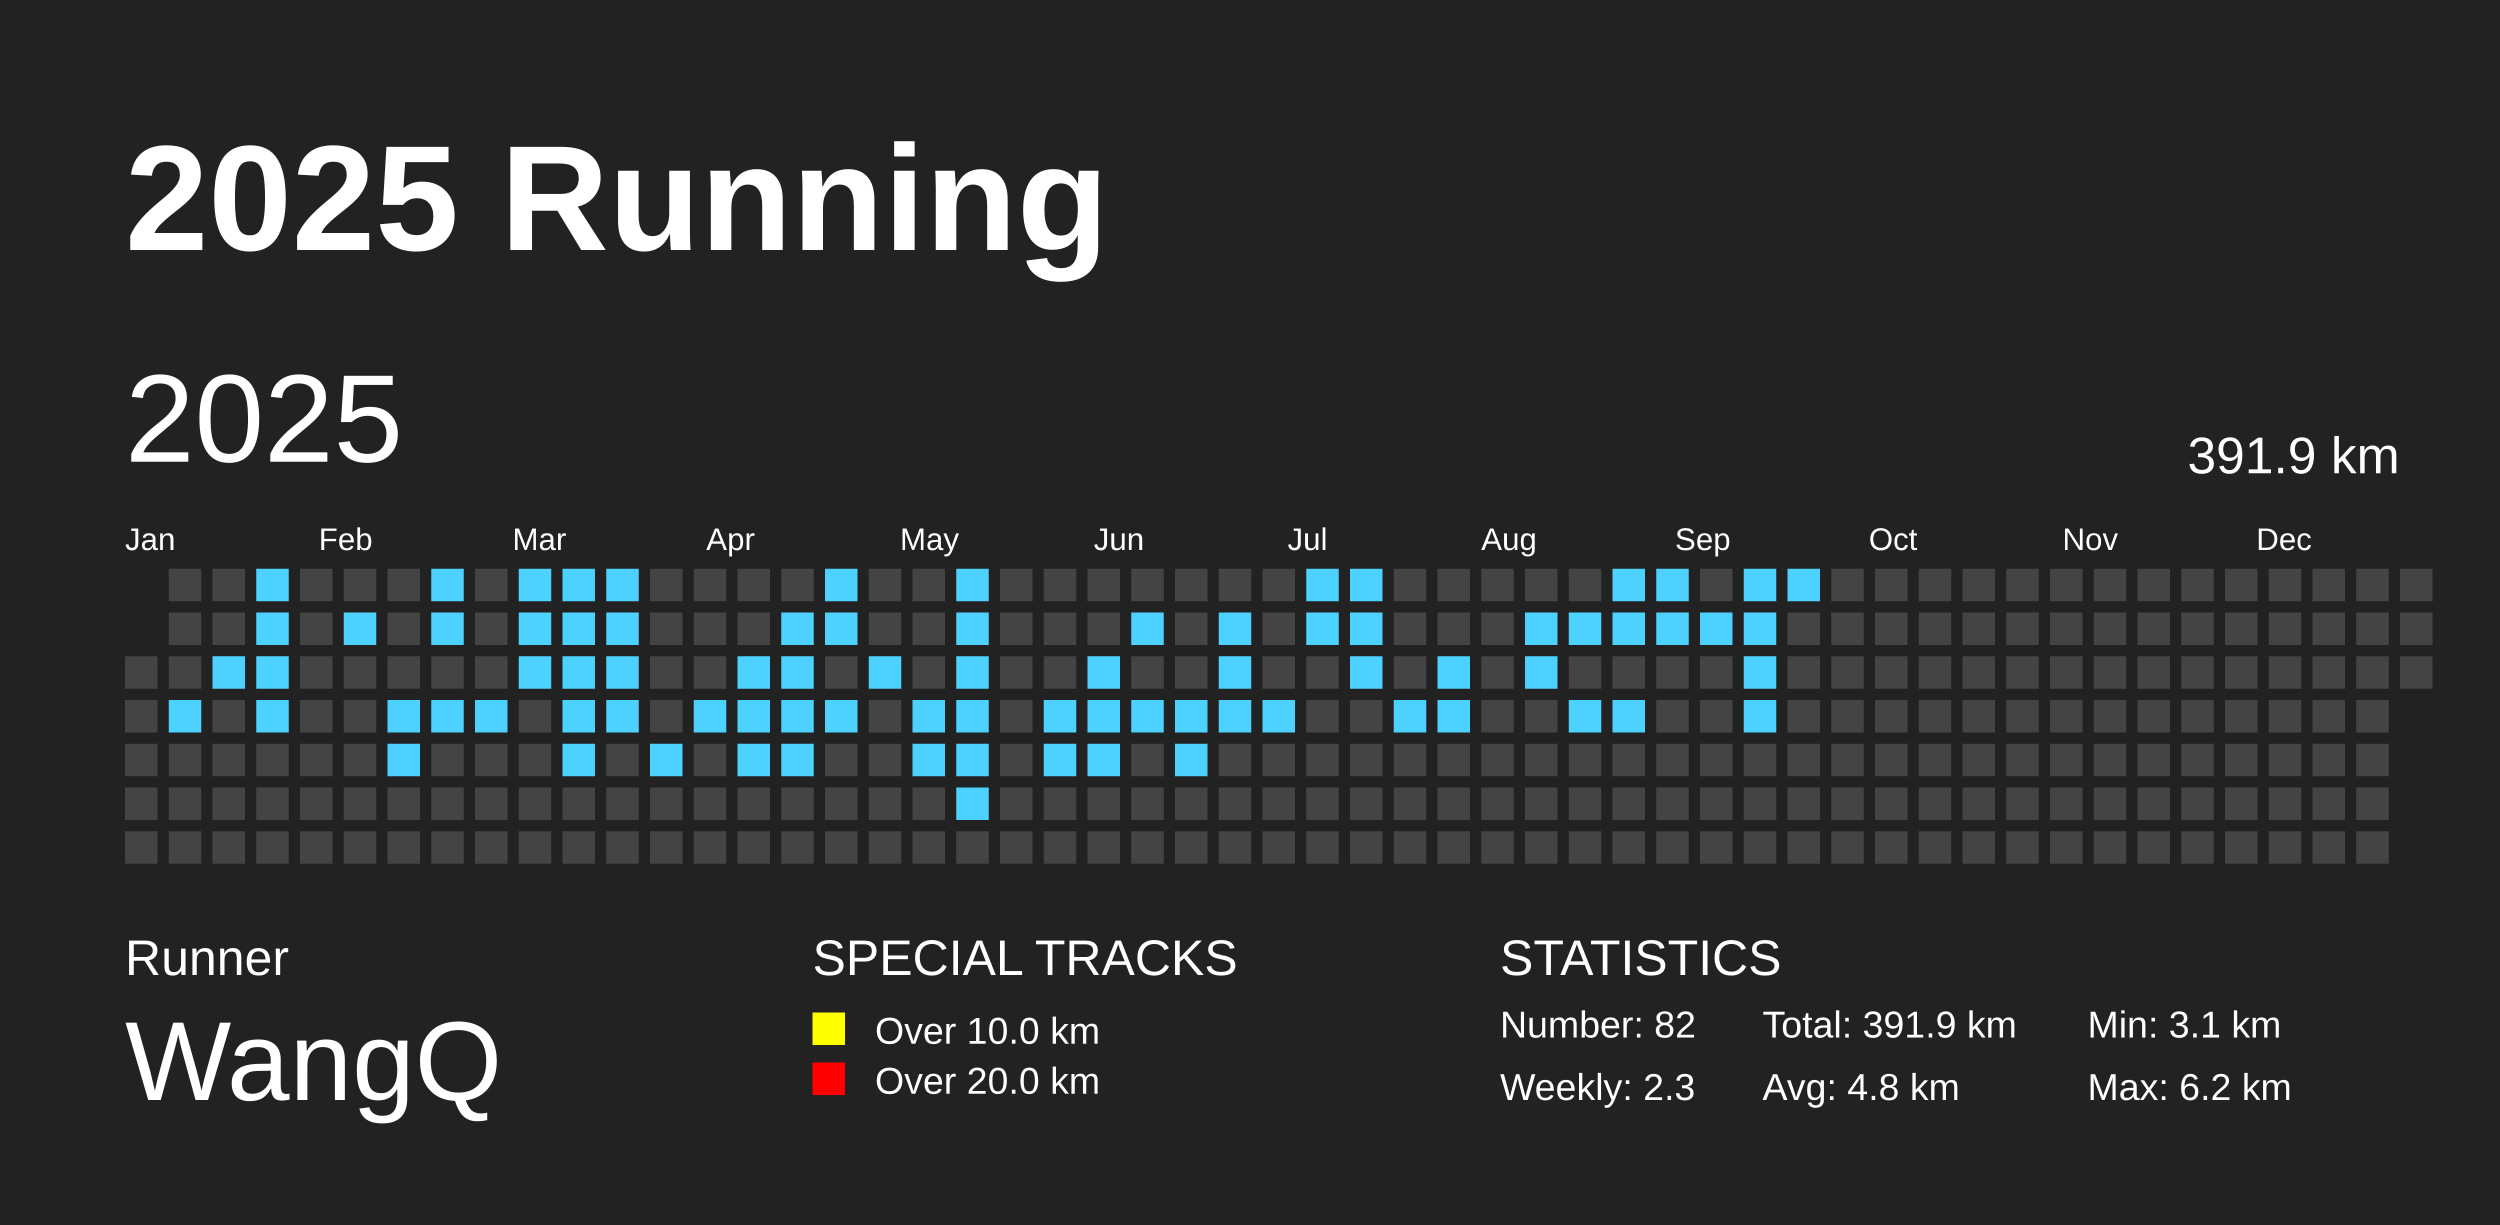
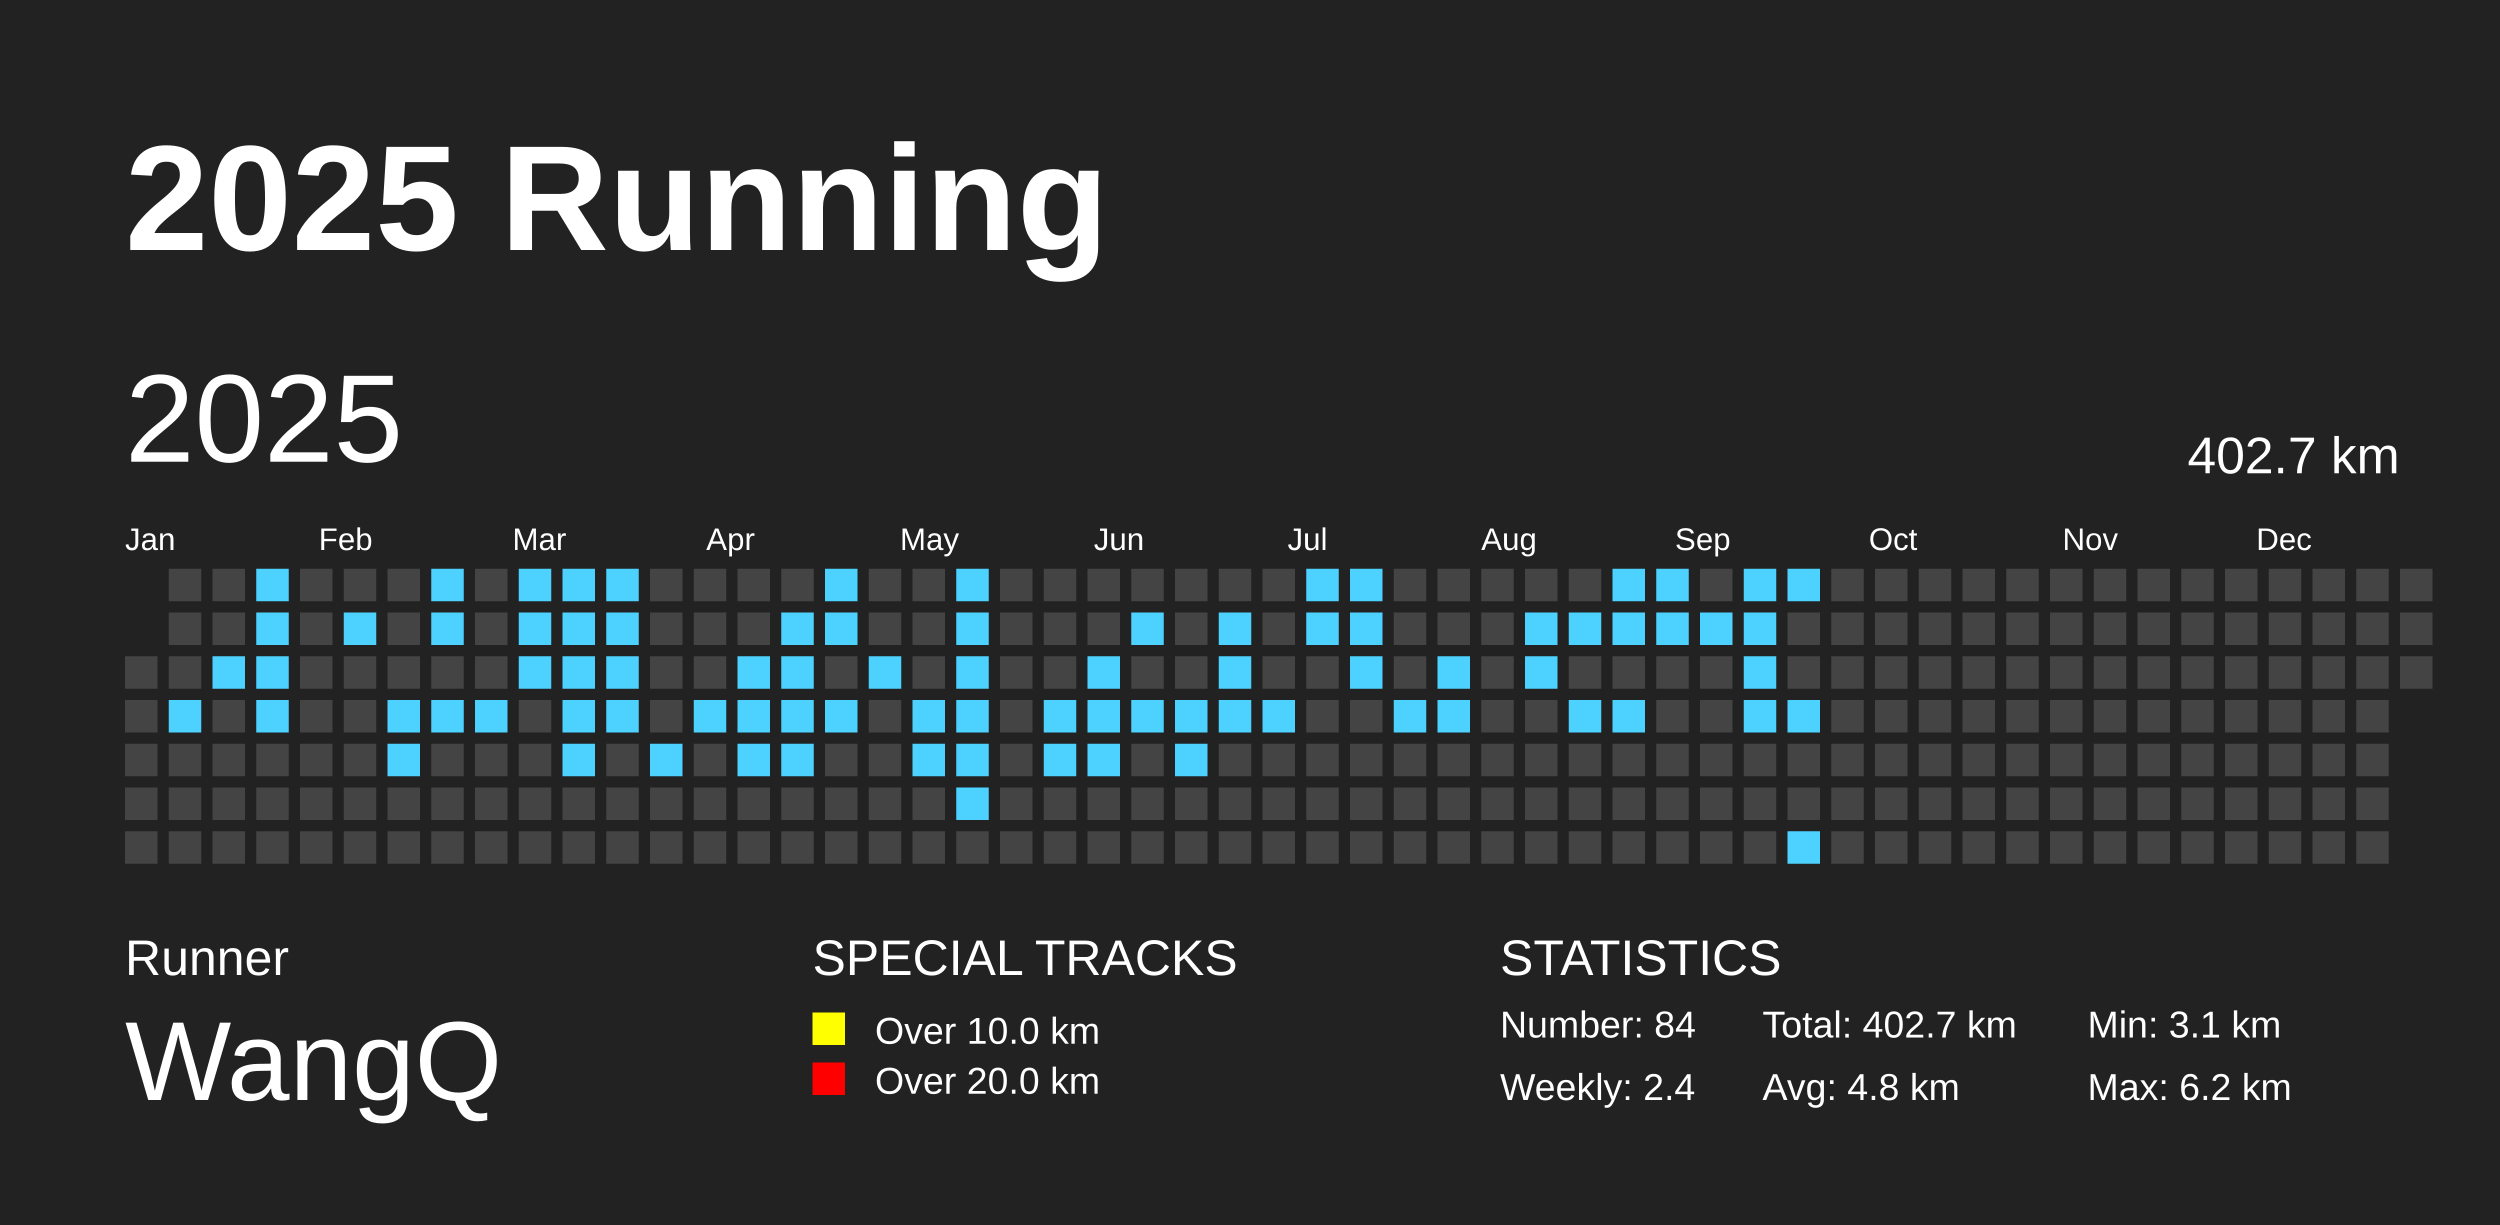
<svg xmlns="http://www.w3.org/2000/svg" baseProfile="full" height="98mm" version="1.1" viewBox="0,0,200,98" width="200mm">
  <defs />
  <rect fill="#222222" height="98" width="200" x="0" y="0" />
  <text fill="#FFFFFF" style="font-size:12px; font-family:Arial; font-weight:bold;" x="10" y="20">2025 Running</text>
  <text fill="#FFFFFF" style="font-size:4px; font-family:Arial" x="10" y="78">Runner</text>
  <text fill="#FFFFFF" style="font-size:9px; font-family:Arial" x="10" y="88">WangQ</text>
  <text fill="#FFFFFF" style="font-size:4px; font-family:Arial" x="65" y="78">SPECIAL TRACKS</text>
  <rect fill="yellow" height="2.6" width="2.6" x="65" y="81" />
  <text fill="#FFFFFF" style="font-size:3px; font-family:Arial" x="70" y="83.5">Over 10.0 km</text>
  <rect fill="red" height="2.6" width="2.6" x="65" y="85" />
  <text fill="#FFFFFF" style="font-size:3px; font-family:Arial" x="70" y="87.5">Over 20.0 km</text>
  <text fill="#FFFFFF" style="font-size:4px; font-family:Arial" x="120" y="78">STATISTICS</text>
-   <text fill="#FFFFFF" style="font-size:3px; font-family:Arial" x="120" y="83">Number: 82</text>
-   <text fill="#FFFFFF" style="font-size:3px; font-family:Arial" x="120" y="88">Weekly: 2.3</text>
-   <text fill="#FFFFFF" style="font-size:3px; font-family:Arial" x="141" y="83">Total: 391.9 km</text>
+   <text fill="#FFFFFF" style="font-size:3px; font-family:Arial" x="120" y="83">Number: 84</text>
+   <text fill="#FFFFFF" style="font-size:3px; font-family:Arial" x="120" y="88">Weekly: 2.4</text>
+   <text fill="#FFFFFF" style="font-size:3px; font-family:Arial" x="141" y="83">Total: 402.7 km</text>
  <text fill="#FFFFFF" style="font-size:3px; font-family:Arial" x="141" y="88">Avg: 4.8 km</text>
  <text fill="#FFFFFF" style="font-size:3px; font-family:Arial" x="167" y="83">Min: 3.1 km</text>
  <text fill="#FFFFFF" style="font-size:3px; font-family:Arial" x="167" y="88">Max: 6.2 km</text>
  <text dominant-baseline="hanging" fill="#FFFFFF" style="font-size:10.0px; font-family:Arial;" x="10" y="30">2025</text>
-   <text dominant-baseline="hanging" fill="#FFFFFF" style="font-size:4.125px; font-family:Arial;" x="175" y="35">391.9 km</text>
+   <text dominant-baseline="hanging" fill="#FFFFFF" style="font-size:4.125px; font-family:Arial;" x="175" y="35">402.7 km</text>
  <text fill="#FFFFFF" style="font-size:2.5px; font-family:Arial" x="10.0" y="44">Jan</text>
  <text fill="#FFFFFF" style="font-size:2.5px; font-family:Arial" x="25.5" y="44">Feb</text>
  <text fill="#FFFFFF" style="font-size:2.5px; font-family:Arial" x="41.0" y="44">Mar</text>
  <text fill="#FFFFFF" style="font-size:2.5px; font-family:Arial" x="56.5" y="44">Apr</text>
  <text fill="#FFFFFF" style="font-size:2.5px; font-family:Arial" x="72.0" y="44">May</text>
  <text fill="#FFFFFF" style="font-size:2.5px; font-family:Arial" x="87.5" y="44">Jun</text>
  <text fill="#FFFFFF" style="font-size:2.5px; font-family:Arial" x="103.0" y="44">Jul</text>
  <text fill="#FFFFFF" style="font-size:2.5px; font-family:Arial" x="118.5" y="44">Aug</text>
  <text fill="#FFFFFF" style="font-size:2.5px; font-family:Arial" x="134.0" y="44">Sep</text>
  <text fill="#FFFFFF" style="font-size:2.5px; font-family:Arial" x="149.5" y="44">Oct</text>
  <text fill="#FFFFFF" style="font-size:2.5px; font-family:Arial" x="165.0" y="44">Nov</text>
  <text fill="#FFFFFF" style="font-size:2.5px; font-family:Arial" x="180.5" y="44">Dec</text>
  <rect fill="#444444" height="2.6" width="2.6" x="10.0" y="52.5" />
  <rect fill="#444444" height="2.6" width="2.6" x="10.0" y="56.0" />
  <rect fill="#444444" height="2.6" width="2.6" x="10.0" y="59.5" />
  <rect fill="#444444" height="2.6" width="2.6" x="10.0" y="63.0" />
  <rect fill="#444444" height="2.6" width="2.6" x="10.0" y="66.5" />
  <rect fill="#444444" height="2.6" width="2.6" x="13.5" y="45.5" />
  <rect fill="#444444" height="2.6" width="2.6" x="13.5" y="49.0" />
  <rect fill="#444444" height="2.6" width="2.6" x="13.5" y="52.5" />
  <rect fill="#4DD2FF" height="2.6" width="2.6" x="13.5" y="56.0" />
  <rect fill="#444444" height="2.6" width="2.6" x="13.5" y="59.5" />
  <rect fill="#444444" height="2.6" width="2.6" x="13.5" y="63.0" />
  <rect fill="#444444" height="2.6" width="2.6" x="13.5" y="66.5" />
  <rect fill="#444444" height="2.6" width="2.6" x="17.0" y="45.5" />
  <rect fill="#444444" height="2.6" width="2.6" x="17.0" y="49.0" />
  <rect fill="#4DD2FF" height="2.6" width="2.6" x="17.0" y="52.5" />
  <rect fill="#444444" height="2.6" width="2.6" x="17.0" y="56.0" />
  <rect fill="#444444" height="2.6" width="2.6" x="17.0" y="59.5" />
  <rect fill="#444444" height="2.6" width="2.6" x="17.0" y="63.0" />
  <rect fill="#444444" height="2.6" width="2.6" x="17.0" y="66.5" />
  <rect fill="#4DD2FF" height="2.6" width="2.6" x="20.5" y="45.5" />
  <rect fill="#4DD2FF" height="2.6" width="2.6" x="20.5" y="49.0" />
  <rect fill="#4DD2FF" height="2.6" width="2.6" x="20.5" y="52.5" />
  <rect fill="#4DD2FF" height="2.6" width="2.6" x="20.5" y="56.0" />
  <rect fill="#444444" height="2.6" width="2.6" x="20.5" y="59.5" />
  <rect fill="#444444" height="2.6" width="2.6" x="20.5" y="63.0" />
  <rect fill="#444444" height="2.6" width="2.6" x="20.5" y="66.5" />
  <rect fill="#444444" height="2.6" width="2.6" x="24.0" y="45.5" />
  <rect fill="#444444" height="2.6" width="2.6" x="24.0" y="49.0" />
  <rect fill="#444444" height="2.6" width="2.6" x="24.0" y="52.5" />
  <rect fill="#444444" height="2.6" width="2.6" x="24.0" y="56.0" />
  <rect fill="#444444" height="2.6" width="2.6" x="24.0" y="59.5" />
  <rect fill="#444444" height="2.6" width="2.6" x="24.0" y="63.0" />
  <rect fill="#444444" height="2.6" width="2.6" x="24.0" y="66.5" />
  <rect fill="#444444" height="2.6" width="2.6" x="27.5" y="45.5" />
  <rect fill="#4DD2FF" height="2.6" width="2.6" x="27.5" y="49.0" />
  <rect fill="#444444" height="2.6" width="2.6" x="27.5" y="52.5" />
  <rect fill="#444444" height="2.6" width="2.6" x="27.5" y="56.0" />
  <rect fill="#444444" height="2.6" width="2.6" x="27.5" y="59.5" />
  <rect fill="#444444" height="2.6" width="2.6" x="27.5" y="63.0" />
  <rect fill="#444444" height="2.6" width="2.6" x="27.5" y="66.5" />
  <rect fill="#444444" height="2.6" width="2.6" x="31.0" y="45.5" />
  <rect fill="#444444" height="2.6" width="2.6" x="31.0" y="49.0" />
  <rect fill="#444444" height="2.6" width="2.6" x="31.0" y="52.5" />
  <rect fill="#4DD2FF" height="2.6" width="2.6" x="31.0" y="56.0" />
  <rect fill="#4DD2FF" height="2.6" width="2.6" x="31.0" y="59.5" />
  <rect fill="#444444" height="2.6" width="2.6" x="31.0" y="63.0" />
  <rect fill="#444444" height="2.6" width="2.6" x="31.0" y="66.5" />
  <rect fill="#4DD2FF" height="2.6" width="2.6" x="34.5" y="45.5" />
  <rect fill="#4DD2FF" height="2.6" width="2.6" x="34.5" y="49.0" />
  <rect fill="#444444" height="2.6" width="2.6" x="34.5" y="52.5" />
  <rect fill="#4DD2FF" height="2.6" width="2.6" x="34.5" y="56.0" />
  <rect fill="#444444" height="2.6" width="2.6" x="34.5" y="59.5" />
  <rect fill="#444444" height="2.6" width="2.6" x="34.5" y="63.0" />
  <rect fill="#444444" height="2.6" width="2.6" x="34.5" y="66.5" />
  <rect fill="#444444" height="2.6" width="2.6" x="38.0" y="45.5" />
  <rect fill="#444444" height="2.6" width="2.6" x="38.0" y="49.0" />
  <rect fill="#444444" height="2.6" width="2.6" x="38.0" y="52.5" />
  <rect fill="#4DD2FF" height="2.6" width="2.6" x="38.0" y="56.0" />
  <rect fill="#444444" height="2.6" width="2.6" x="38.0" y="59.5" />
  <rect fill="#444444" height="2.6" width="2.6" x="38.0" y="63.0" />
  <rect fill="#444444" height="2.6" width="2.6" x="38.0" y="66.5" />
  <rect fill="#4DD2FF" height="2.6" width="2.6" x="41.5" y="45.5" />
  <rect fill="#4DD2FF" height="2.6" width="2.6" x="41.5" y="49.0" />
  <rect fill="#4DD2FF" height="2.6" width="2.6" x="41.5" y="52.5" />
  <rect fill="#444444" height="2.6" width="2.6" x="41.5" y="56.0" />
  <rect fill="#444444" height="2.6" width="2.6" x="41.5" y="59.5" />
  <rect fill="#444444" height="2.6" width="2.6" x="41.5" y="63.0" />
  <rect fill="#444444" height="2.6" width="2.6" x="41.5" y="66.5" />
  <rect fill="#4DD2FF" height="2.6" width="2.6" x="45.0" y="45.5" />
  <rect fill="#4DD2FF" height="2.6" width="2.6" x="45.0" y="49.0" />
  <rect fill="#4DD2FF" height="2.6" width="2.6" x="45.0" y="52.5" />
  <rect fill="#4DD2FF" height="2.6" width="2.6" x="45.0" y="56.0" />
  <rect fill="#4DD2FF" height="2.6" width="2.6" x="45.0" y="59.5" />
  <rect fill="#444444" height="2.6" width="2.6" x="45.0" y="63.0" />
  <rect fill="#444444" height="2.6" width="2.6" x="45.0" y="66.5" />
  <rect fill="#4DD2FF" height="2.6" width="2.6" x="48.5" y="45.5" />
  <rect fill="#4DD2FF" height="2.6" width="2.6" x="48.5" y="49.0" />
  <rect fill="#4DD2FF" height="2.6" width="2.6" x="48.5" y="52.5" />
  <rect fill="#4DD2FF" height="2.6" width="2.6" x="48.5" y="56.0" />
  <rect fill="#444444" height="2.6" width="2.6" x="48.5" y="59.5" />
  <rect fill="#444444" height="2.6" width="2.6" x="48.5" y="63.0" />
  <rect fill="#444444" height="2.6" width="2.6" x="48.5" y="66.5" />
  <rect fill="#444444" height="2.6" width="2.6" x="52.0" y="45.5" />
  <rect fill="#444444" height="2.6" width="2.6" x="52.0" y="49.0" />
  <rect fill="#444444" height="2.6" width="2.6" x="52.0" y="52.5" />
  <rect fill="#444444" height="2.6" width="2.6" x="52.0" y="56.0" />
  <rect fill="#4DD2FF" height="2.6" width="2.6" x="52.0" y="59.5" />
  <rect fill="#444444" height="2.6" width="2.6" x="52.0" y="63.0" />
  <rect fill="#444444" height="2.6" width="2.6" x="52.0" y="66.5" />
  <rect fill="#444444" height="2.6" width="2.6" x="55.5" y="45.5" />
  <rect fill="#444444" height="2.6" width="2.6" x="55.5" y="49.0" />
  <rect fill="#444444" height="2.6" width="2.6" x="55.5" y="52.5" />
  <rect fill="#4DD2FF" height="2.6" width="2.6" x="55.5" y="56.0" />
  <rect fill="#444444" height="2.6" width="2.6" x="55.5" y="59.5" />
  <rect fill="#444444" height="2.6" width="2.6" x="55.5" y="63.0" />
  <rect fill="#444444" height="2.6" width="2.6" x="55.5" y="66.5" />
  <rect fill="#444444" height="2.6" width="2.6" x="59.0" y="45.5" />
  <rect fill="#444444" height="2.6" width="2.6" x="59.0" y="49.0" />
  <rect fill="#4DD2FF" height="2.6" width="2.6" x="59.0" y="52.5" />
  <rect fill="#4DD2FF" height="2.6" width="2.6" x="59.0" y="56.0" />
  <rect fill="#4DD2FF" height="2.6" width="2.6" x="59.0" y="59.5" />
  <rect fill="#444444" height="2.6" width="2.6" x="59.0" y="63.0" />
  <rect fill="#444444" height="2.6" width="2.6" x="59.0" y="66.5" />
  <rect fill="#444444" height="2.6" width="2.6" x="62.5" y="45.5" />
  <rect fill="#4DD2FF" height="2.6" width="2.6" x="62.5" y="49.0" />
  <rect fill="#4DD2FF" height="2.6" width="2.6" x="62.5" y="52.5" />
  <rect fill="#4DD2FF" height="2.6" width="2.6" x="62.5" y="56.0" />
  <rect fill="#4DD2FF" height="2.6" width="2.6" x="62.5" y="59.5" />
  <rect fill="#444444" height="2.6" width="2.6" x="62.5" y="63.0" />
  <rect fill="#444444" height="2.6" width="2.6" x="62.5" y="66.5" />
  <rect fill="#4DD2FF" height="2.6" width="2.6" x="66.0" y="45.5" />
  <rect fill="#4DD2FF" height="2.6" width="2.6" x="66.0" y="49.0" />
  <rect fill="#444444" height="2.6" width="2.6" x="66.0" y="52.5" />
  <rect fill="#4DD2FF" height="2.6" width="2.6" x="66.0" y="56.0" />
  <rect fill="#444444" height="2.6" width="2.6" x="66.0" y="59.5" />
  <rect fill="#444444" height="2.6" width="2.6" x="66.0" y="63.0" />
  <rect fill="#444444" height="2.6" width="2.6" x="66.0" y="66.5" />
  <rect fill="#444444" height="2.6" width="2.6" x="69.5" y="45.5" />
  <rect fill="#444444" height="2.6" width="2.6" x="69.5" y="49.0" />
  <rect fill="#4DD2FF" height="2.6" width="2.6" x="69.5" y="52.5" />
  <rect fill="#444444" height="2.6" width="2.6" x="69.5" y="56.0" />
  <rect fill="#444444" height="2.6" width="2.6" x="69.5" y="59.5" />
  <rect fill="#444444" height="2.6" width="2.6" x="69.5" y="63.0" />
  <rect fill="#444444" height="2.6" width="2.6" x="69.5" y="66.5" />
  <rect fill="#444444" height="2.6" width="2.6" x="73.0" y="45.5" />
  <rect fill="#444444" height="2.6" width="2.6" x="73.0" y="49.0" />
  <rect fill="#444444" height="2.6" width="2.6" x="73.0" y="52.5" />
  <rect fill="#4DD2FF" height="2.6" width="2.6" x="73.0" y="56.0" />
  <rect fill="#4DD2FF" height="2.6" width="2.6" x="73.0" y="59.5" />
  <rect fill="#444444" height="2.6" width="2.6" x="73.0" y="63.0" />
  <rect fill="#444444" height="2.6" width="2.6" x="73.0" y="66.5" />
  <rect fill="#4DD2FF" height="2.6" width="2.6" x="76.5" y="45.5" />
  <rect fill="#4DD2FF" height="2.6" width="2.6" x="76.5" y="49.0" />
  <rect fill="#4DD2FF" height="2.6" width="2.6" x="76.5" y="52.5" />
  <rect fill="#4DD2FF" height="2.6" width="2.6" x="76.5" y="56.0" />
  <rect fill="#4DD2FF" height="2.6" width="2.6" x="76.5" y="59.5" />
  <rect fill="#4DD2FF" height="2.6" width="2.6" x="76.5" y="63.0" />
  <rect fill="#444444" height="2.6" width="2.6" x="76.5" y="66.5" />
  <rect fill="#444444" height="2.6" width="2.6" x="80.0" y="45.5" />
  <rect fill="#444444" height="2.6" width="2.6" x="80.0" y="49.0" />
  <rect fill="#444444" height="2.6" width="2.6" x="80.0" y="52.5" />
  <rect fill="#444444" height="2.6" width="2.6" x="80.0" y="56.0" />
  <rect fill="#444444" height="2.6" width="2.6" x="80.0" y="59.5" />
  <rect fill="#444444" height="2.6" width="2.6" x="80.0" y="63.0" />
  <rect fill="#444444" height="2.6" width="2.6" x="80.0" y="66.5" />
  <rect fill="#444444" height="2.6" width="2.6" x="83.5" y="45.5" />
  <rect fill="#444444" height="2.6" width="2.6" x="83.5" y="49.0" />
  <rect fill="#444444" height="2.6" width="2.6" x="83.5" y="52.5" />
  <rect fill="#4DD2FF" height="2.6" width="2.6" x="83.5" y="56.0" />
  <rect fill="#4DD2FF" height="2.6" width="2.6" x="83.5" y="59.5" />
  <rect fill="#444444" height="2.6" width="2.6" x="83.5" y="63.0" />
  <rect fill="#444444" height="2.6" width="2.6" x="83.5" y="66.5" />
  <rect fill="#444444" height="2.6" width="2.6" x="87.0" y="45.5" />
  <rect fill="#444444" height="2.6" width="2.6" x="87.0" y="49.0" />
  <rect fill="#4DD2FF" height="2.6" width="2.6" x="87.0" y="52.5" />
  <rect fill="#4DD2FF" height="2.6" width="2.6" x="87.0" y="56.0" />
  <rect fill="#4DD2FF" height="2.6" width="2.6" x="87.0" y="59.5" />
  <rect fill="#444444" height="2.6" width="2.6" x="87.0" y="63.0" />
  <rect fill="#444444" height="2.6" width="2.6" x="87.0" y="66.5" />
  <rect fill="#444444" height="2.6" width="2.6" x="90.5" y="45.5" />
  <rect fill="#4DD2FF" height="2.6" width="2.6" x="90.5" y="49.0" />
  <rect fill="#444444" height="2.6" width="2.6" x="90.5" y="52.5" />
  <rect fill="#4DD2FF" height="2.6" width="2.6" x="90.5" y="56.0" />
  <rect fill="#444444" height="2.6" width="2.6" x="90.5" y="59.5" />
  <rect fill="#444444" height="2.6" width="2.6" x="90.5" y="63.0" />
  <rect fill="#444444" height="2.6" width="2.6" x="90.5" y="66.5" />
  <rect fill="#444444" height="2.6" width="2.6" x="94.0" y="45.5" />
  <rect fill="#444444" height="2.6" width="2.6" x="94.0" y="49.0" />
  <rect fill="#444444" height="2.6" width="2.6" x="94.0" y="52.5" />
  <rect fill="#4DD2FF" height="2.6" width="2.6" x="94.0" y="56.0" />
  <rect fill="#4DD2FF" height="2.6" width="2.6" x="94.0" y="59.5" />
  <rect fill="#444444" height="2.6" width="2.6" x="94.0" y="63.0" />
  <rect fill="#444444" height="2.6" width="2.6" x="94.0" y="66.5" />
  <rect fill="#444444" height="2.6" width="2.6" x="97.5" y="45.5" />
  <rect fill="#4DD2FF" height="2.6" width="2.6" x="97.5" y="49.0" />
  <rect fill="#4DD2FF" height="2.6" width="2.6" x="97.5" y="52.5" />
  <rect fill="#4DD2FF" height="2.6" width="2.6" x="97.5" y="56.0" />
  <rect fill="#444444" height="2.6" width="2.6" x="97.5" y="59.5" />
  <rect fill="#444444" height="2.6" width="2.6" x="97.5" y="63.0" />
  <rect fill="#444444" height="2.6" width="2.6" x="97.5" y="66.5" />
  <rect fill="#444444" height="2.6" width="2.6" x="101.0" y="45.5" />
  <rect fill="#444444" height="2.6" width="2.6" x="101.0" y="49.0" />
  <rect fill="#444444" height="2.6" width="2.6" x="101.0" y="52.5" />
  <rect fill="#4DD2FF" height="2.6" width="2.6" x="101.0" y="56.0" />
  <rect fill="#444444" height="2.6" width="2.6" x="101.0" y="59.5" />
  <rect fill="#444444" height="2.6" width="2.6" x="101.0" y="63.0" />
  <rect fill="#444444" height="2.6" width="2.6" x="101.0" y="66.5" />
  <rect fill="#4DD2FF" height="2.6" width="2.6" x="104.5" y="45.5" />
  <rect fill="#4DD2FF" height="2.6" width="2.6" x="104.5" y="49.0" />
  <rect fill="#444444" height="2.6" width="2.6" x="104.5" y="52.5" />
  <rect fill="#444444" height="2.6" width="2.6" x="104.5" y="56.0" />
  <rect fill="#444444" height="2.6" width="2.6" x="104.5" y="59.5" />
  <rect fill="#444444" height="2.6" width="2.6" x="104.5" y="63.0" />
  <rect fill="#444444" height="2.6" width="2.6" x="104.5" y="66.5" />
  <rect fill="#4DD2FF" height="2.6" width="2.6" x="108.0" y="45.5" />
  <rect fill="#4DD2FF" height="2.6" width="2.6" x="108.0" y="49.0" />
  <rect fill="#4DD2FF" height="2.6" width="2.6" x="108.0" y="52.5" />
  <rect fill="#444444" height="2.6" width="2.6" x="108.0" y="56.0" />
  <rect fill="#444444" height="2.6" width="2.6" x="108.0" y="59.5" />
  <rect fill="#444444" height="2.6" width="2.6" x="108.0" y="63.0" />
  <rect fill="#444444" height="2.6" width="2.6" x="108.0" y="66.5" />
  <rect fill="#444444" height="2.6" width="2.6" x="111.5" y="45.5" />
  <rect fill="#444444" height="2.6" width="2.6" x="111.5" y="49.0" />
  <rect fill="#444444" height="2.6" width="2.6" x="111.5" y="52.5" />
  <rect fill="#4DD2FF" height="2.6" width="2.6" x="111.5" y="56.0" />
  <rect fill="#444444" height="2.6" width="2.6" x="111.5" y="59.5" />
  <rect fill="#444444" height="2.6" width="2.6" x="111.5" y="63.0" />
  <rect fill="#444444" height="2.6" width="2.6" x="111.5" y="66.5" />
  <rect fill="#444444" height="2.6" width="2.6" x="115.0" y="45.5" />
  <rect fill="#444444" height="2.6" width="2.6" x="115.0" y="49.0" />
  <rect fill="#4DD2FF" height="2.6" width="2.6" x="115.0" y="52.5" />
  <rect fill="#4DD2FF" height="2.6" width="2.6" x="115.0" y="56.0" />
  <rect fill="#444444" height="2.6" width="2.6" x="115.0" y="59.5" />
  <rect fill="#444444" height="2.6" width="2.6" x="115.0" y="63.0" />
  <rect fill="#444444" height="2.6" width="2.6" x="115.0" y="66.5" />
  <rect fill="#444444" height="2.6" width="2.6" x="118.5" y="45.5" />
  <rect fill="#444444" height="2.6" width="2.6" x="118.5" y="49.0" />
  <rect fill="#444444" height="2.6" width="2.6" x="118.5" y="52.5" />
  <rect fill="#444444" height="2.6" width="2.6" x="118.5" y="56.0" />
  <rect fill="#444444" height="2.6" width="2.6" x="118.5" y="59.5" />
  <rect fill="#444444" height="2.6" width="2.6" x="118.5" y="63.0" />
  <rect fill="#444444" height="2.6" width="2.6" x="118.5" y="66.5" />
  <rect fill="#444444" height="2.6" width="2.6" x="122.0" y="45.5" />
  <rect fill="#4DD2FF" height="2.6" width="2.6" x="122.0" y="49.0" />
  <rect fill="#4DD2FF" height="2.6" width="2.6" x="122.0" y="52.5" />
  <rect fill="#444444" height="2.6" width="2.6" x="122.0" y="56.0" />
  <rect fill="#444444" height="2.6" width="2.6" x="122.0" y="59.5" />
  <rect fill="#444444" height="2.6" width="2.6" x="122.0" y="63.0" />
  <rect fill="#444444" height="2.6" width="2.6" x="122.0" y="66.5" />
  <rect fill="#444444" height="2.6" width="2.6" x="125.5" y="45.5" />
  <rect fill="#4DD2FF" height="2.6" width="2.6" x="125.5" y="49.0" />
  <rect fill="#444444" height="2.6" width="2.6" x="125.5" y="52.5" />
  <rect fill="#4DD2FF" height="2.6" width="2.6" x="125.5" y="56.0" />
  <rect fill="#444444" height="2.6" width="2.6" x="125.5" y="59.5" />
  <rect fill="#444444" height="2.6" width="2.6" x="125.5" y="63.0" />
  <rect fill="#444444" height="2.6" width="2.6" x="125.5" y="66.5" />
  <rect fill="#4DD2FF" height="2.6" width="2.6" x="129.0" y="45.5" />
  <rect fill="#4DD2FF" height="2.6" width="2.6" x="129.0" y="49.0" />
  <rect fill="#444444" height="2.6" width="2.6" x="129.0" y="52.5" />
  <rect fill="#4DD2FF" height="2.6" width="2.6" x="129.0" y="56.0" />
  <rect fill="#444444" height="2.6" width="2.6" x="129.0" y="59.5" />
  <rect fill="#444444" height="2.6" width="2.6" x="129.0" y="63.0" />
  <rect fill="#444444" height="2.6" width="2.6" x="129.0" y="66.5" />
  <rect fill="#4DD2FF" height="2.6" width="2.6" x="132.5" y="45.5" />
  <rect fill="#4DD2FF" height="2.6" width="2.6" x="132.5" y="49.0" />
  <rect fill="#444444" height="2.6" width="2.6" x="132.5" y="52.5" />
  <rect fill="#444444" height="2.6" width="2.6" x="132.5" y="56.0" />
  <rect fill="#444444" height="2.6" width="2.6" x="132.5" y="59.5" />
  <rect fill="#444444" height="2.6" width="2.6" x="132.5" y="63.0" />
  <rect fill="#444444" height="2.6" width="2.6" x="132.5" y="66.5" />
  <rect fill="#444444" height="2.6" width="2.6" x="136.0" y="45.5" />
  <rect fill="#4DD2FF" height="2.6" width="2.6" x="136.0" y="49.0" />
  <rect fill="#444444" height="2.6" width="2.6" x="136.0" y="52.5" />
  <rect fill="#444444" height="2.6" width="2.6" x="136.0" y="56.0" />
  <rect fill="#444444" height="2.6" width="2.6" x="136.0" y="59.5" />
  <rect fill="#444444" height="2.6" width="2.6" x="136.0" y="63.0" />
  <rect fill="#444444" height="2.6" width="2.6" x="136.0" y="66.5" />
  <rect fill="#4DD2FF" height="2.6" width="2.6" x="139.5" y="45.5" />
  <rect fill="#4DD2FF" height="2.6" width="2.6" x="139.5" y="49.0" />
  <rect fill="#4DD2FF" height="2.6" width="2.6" x="139.5" y="52.5" />
  <rect fill="#4DD2FF" height="2.6" width="2.6" x="139.5" y="56.0" />
  <rect fill="#444444" height="2.6" width="2.6" x="139.5" y="59.5" />
  <rect fill="#444444" height="2.6" width="2.6" x="139.5" y="63.0" />
  <rect fill="#444444" height="2.6" width="2.6" x="139.5" y="66.5" />
  <rect fill="#4DD2FF" height="2.6" width="2.6" x="143.0" y="45.5" />
  <rect fill="#444444" height="2.6" width="2.6" x="143.0" y="49.0" />
  <rect fill="#444444" height="2.6" width="2.6" x="143.0" y="52.5" />
-   <rect fill="#444444" height="2.6" width="2.6" x="143.0" y="56.0" />
+   <rect fill="#4DD2FF" height="2.6" width="2.6" x="143.0" y="56.0" />
  <rect fill="#444444" height="2.6" width="2.6" x="143.0" y="59.5" />
  <rect fill="#444444" height="2.6" width="2.6" x="143.0" y="63.0" />
-   <rect fill="#444444" height="2.6" width="2.6" x="143.0" y="66.5" />
+   <rect fill="#4DD2FF" height="2.6" width="2.6" x="143.0" y="66.5" />
  <rect fill="#444444" height="2.6" width="2.6" x="146.5" y="45.5" />
  <rect fill="#444444" height="2.6" width="2.6" x="146.5" y="49.0" />
  <rect fill="#444444" height="2.6" width="2.6" x="146.5" y="52.5" />
  <rect fill="#444444" height="2.6" width="2.6" x="146.5" y="56.0" />
  <rect fill="#444444" height="2.6" width="2.6" x="146.5" y="59.5" />
  <rect fill="#444444" height="2.6" width="2.6" x="146.5" y="63.0" />
  <rect fill="#444444" height="2.6" width="2.6" x="146.5" y="66.5" />
  <rect fill="#444444" height="2.6" width="2.6" x="150.0" y="45.5" />
  <rect fill="#444444" height="2.6" width="2.6" x="150.0" y="49.0" />
  <rect fill="#444444" height="2.6" width="2.6" x="150.0" y="52.5" />
  <rect fill="#444444" height="2.6" width="2.6" x="150.0" y="56.0" />
  <rect fill="#444444" height="2.6" width="2.6" x="150.0" y="59.5" />
  <rect fill="#444444" height="2.6" width="2.6" x="150.0" y="63.0" />
  <rect fill="#444444" height="2.6" width="2.6" x="150.0" y="66.5" />
  <rect fill="#444444" height="2.6" width="2.6" x="153.5" y="45.5" />
  <rect fill="#444444" height="2.6" width="2.6" x="153.5" y="49.0" />
  <rect fill="#444444" height="2.6" width="2.6" x="153.5" y="52.5" />
  <rect fill="#444444" height="2.6" width="2.6" x="153.5" y="56.0" />
  <rect fill="#444444" height="2.6" width="2.6" x="153.5" y="59.5" />
  <rect fill="#444444" height="2.6" width="2.6" x="153.5" y="63.0" />
  <rect fill="#444444" height="2.6" width="2.6" x="153.5" y="66.5" />
  <rect fill="#444444" height="2.6" width="2.6" x="157.0" y="45.5" />
  <rect fill="#444444" height="2.6" width="2.6" x="157.0" y="49.0" />
  <rect fill="#444444" height="2.6" width="2.6" x="157.0" y="52.5" />
  <rect fill="#444444" height="2.6" width="2.6" x="157.0" y="56.0" />
  <rect fill="#444444" height="2.6" width="2.6" x="157.0" y="59.5" />
  <rect fill="#444444" height="2.6" width="2.6" x="157.0" y="63.0" />
  <rect fill="#444444" height="2.6" width="2.6" x="157.0" y="66.5" />
  <rect fill="#444444" height="2.6" width="2.6" x="160.5" y="45.5" />
  <rect fill="#444444" height="2.6" width="2.6" x="160.5" y="49.0" />
  <rect fill="#444444" height="2.6" width="2.6" x="160.5" y="52.5" />
  <rect fill="#444444" height="2.6" width="2.6" x="160.5" y="56.0" />
  <rect fill="#444444" height="2.6" width="2.6" x="160.5" y="59.5" />
  <rect fill="#444444" height="2.6" width="2.6" x="160.5" y="63.0" />
  <rect fill="#444444" height="2.6" width="2.6" x="160.5" y="66.5" />
  <rect fill="#444444" height="2.6" width="2.6" x="164.0" y="45.5" />
  <rect fill="#444444" height="2.6" width="2.6" x="164.0" y="49.0" />
  <rect fill="#444444" height="2.6" width="2.6" x="164.0" y="52.5" />
  <rect fill="#444444" height="2.6" width="2.6" x="164.0" y="56.0" />
  <rect fill="#444444" height="2.6" width="2.6" x="164.0" y="59.5" />
  <rect fill="#444444" height="2.6" width="2.6" x="164.0" y="63.0" />
  <rect fill="#444444" height="2.6" width="2.6" x="164.0" y="66.5" />
  <rect fill="#444444" height="2.6" width="2.6" x="167.5" y="45.5" />
  <rect fill="#444444" height="2.6" width="2.6" x="167.5" y="49.0" />
  <rect fill="#444444" height="2.6" width="2.6" x="167.5" y="52.5" />
  <rect fill="#444444" height="2.6" width="2.6" x="167.5" y="56.0" />
  <rect fill="#444444" height="2.6" width="2.6" x="167.5" y="59.5" />
  <rect fill="#444444" height="2.6" width="2.6" x="167.5" y="63.0" />
  <rect fill="#444444" height="2.6" width="2.6" x="167.5" y="66.5" />
  <rect fill="#444444" height="2.6" width="2.6" x="171.0" y="45.5" />
  <rect fill="#444444" height="2.6" width="2.6" x="171.0" y="49.0" />
  <rect fill="#444444" height="2.6" width="2.6" x="171.0" y="52.5" />
  <rect fill="#444444" height="2.6" width="2.6" x="171.0" y="56.0" />
  <rect fill="#444444" height="2.6" width="2.6" x="171.0" y="59.5" />
  <rect fill="#444444" height="2.6" width="2.6" x="171.0" y="63.0" />
  <rect fill="#444444" height="2.6" width="2.6" x="171.0" y="66.5" />
  <rect fill="#444444" height="2.6" width="2.6" x="174.5" y="45.5" />
  <rect fill="#444444" height="2.6" width="2.6" x="174.5" y="49.0" />
  <rect fill="#444444" height="2.6" width="2.6" x="174.5" y="52.5" />
  <rect fill="#444444" height="2.6" width="2.6" x="174.5" y="56.0" />
  <rect fill="#444444" height="2.6" width="2.6" x="174.5" y="59.5" />
  <rect fill="#444444" height="2.6" width="2.6" x="174.5" y="63.0" />
  <rect fill="#444444" height="2.6" width="2.6" x="174.5" y="66.5" />
  <rect fill="#444444" height="2.6" width="2.6" x="178.0" y="45.5" />
  <rect fill="#444444" height="2.6" width="2.6" x="178.0" y="49.0" />
  <rect fill="#444444" height="2.6" width="2.6" x="178.0" y="52.5" />
  <rect fill="#444444" height="2.6" width="2.6" x="178.0" y="56.0" />
  <rect fill="#444444" height="2.6" width="2.6" x="178.0" y="59.5" />
  <rect fill="#444444" height="2.6" width="2.6" x="178.0" y="63.0" />
  <rect fill="#444444" height="2.6" width="2.6" x="178.0" y="66.5" />
  <rect fill="#444444" height="2.6" width="2.6" x="181.5" y="45.5" />
  <rect fill="#444444" height="2.6" width="2.6" x="181.5" y="49.0" />
  <rect fill="#444444" height="2.6" width="2.6" x="181.5" y="52.5" />
  <rect fill="#444444" height="2.6" width="2.6" x="181.5" y="56.0" />
  <rect fill="#444444" height="2.6" width="2.6" x="181.5" y="59.5" />
  <rect fill="#444444" height="2.6" width="2.6" x="181.5" y="63.0" />
  <rect fill="#444444" height="2.6" width="2.6" x="181.5" y="66.5" />
  <rect fill="#444444" height="2.6" width="2.6" x="185.0" y="45.5" />
  <rect fill="#444444" height="2.6" width="2.6" x="185.0" y="49.0" />
  <rect fill="#444444" height="2.6" width="2.6" x="185.0" y="52.5" />
  <rect fill="#444444" height="2.6" width="2.6" x="185.0" y="56.0" />
  <rect fill="#444444" height="2.6" width="2.6" x="185.0" y="59.5" />
  <rect fill="#444444" height="2.6" width="2.6" x="185.0" y="63.0" />
  <rect fill="#444444" height="2.6" width="2.6" x="185.0" y="66.5" />
  <rect fill="#444444" height="2.6" width="2.6" x="188.5" y="45.5" />
  <rect fill="#444444" height="2.6" width="2.6" x="188.5" y="49.0" />
  <rect fill="#444444" height="2.6" width="2.6" x="188.5" y="52.5" />
  <rect fill="#444444" height="2.6" width="2.6" x="188.5" y="56.0" />
  <rect fill="#444444" height="2.6" width="2.6" x="188.5" y="59.5" />
  <rect fill="#444444" height="2.6" width="2.6" x="188.5" y="63.0" />
  <rect fill="#444444" height="2.6" width="2.6" x="188.5" y="66.5" />
  <rect fill="#444444" height="2.6" width="2.6" x="192.0" y="45.5" />
  <rect fill="#444444" height="2.6" width="2.6" x="192.0" y="49.0" />
  <rect fill="#444444" height="2.6" width="2.6" x="192.0" y="52.5" />
</svg>
